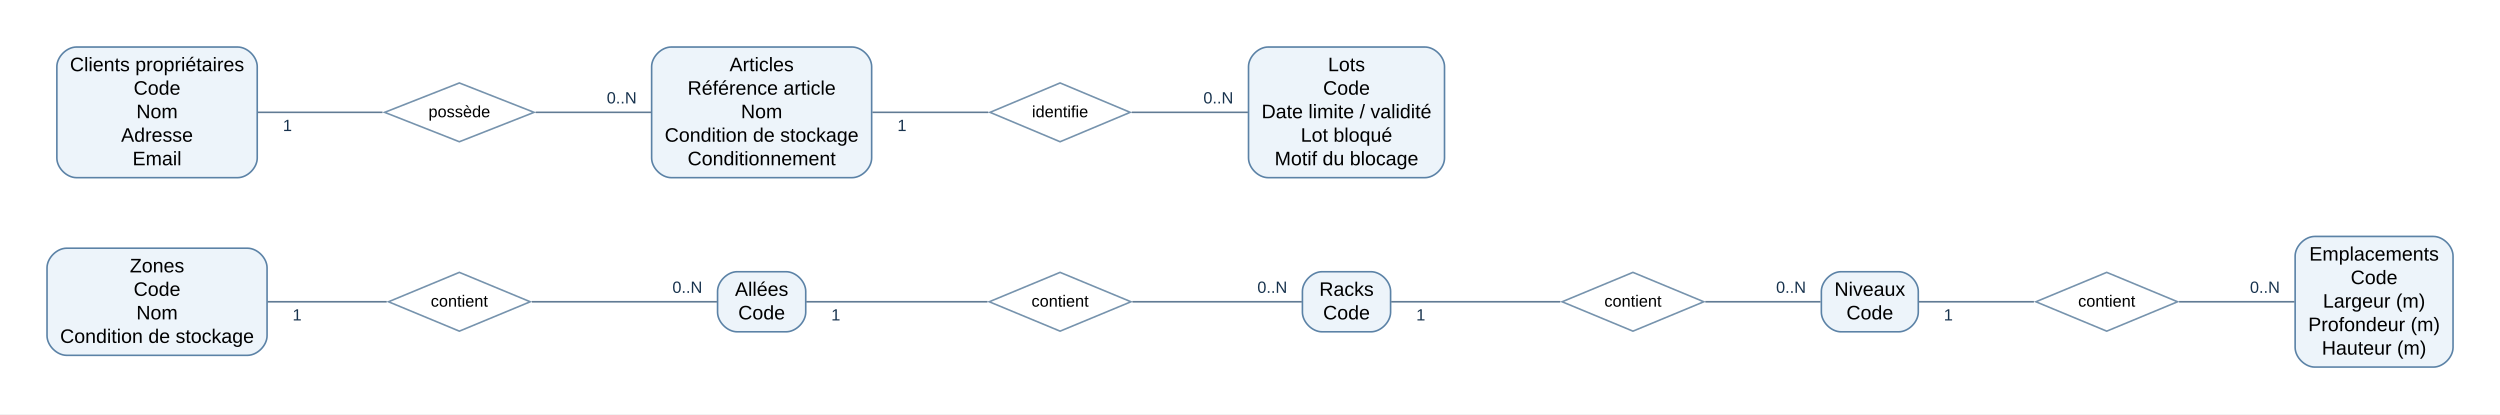
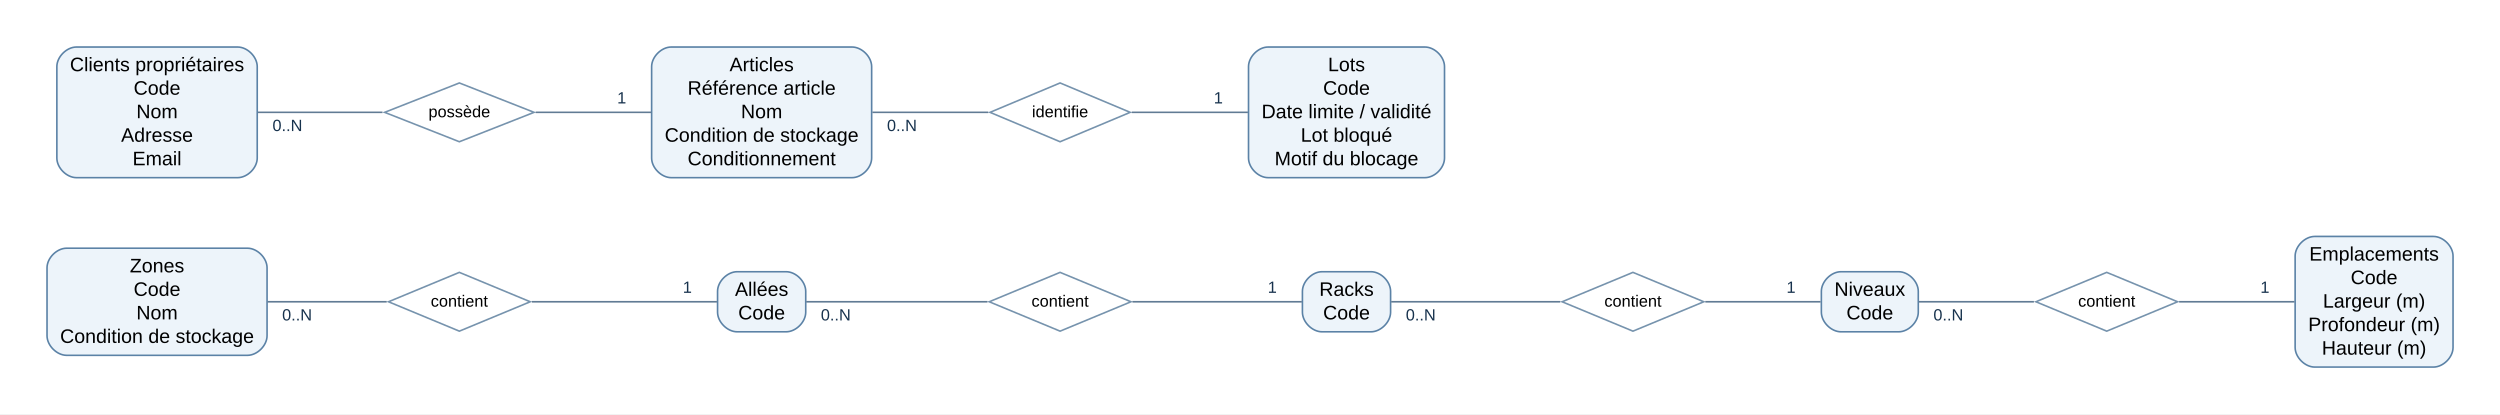
<svg xmlns="http://www.w3.org/2000/svg" width="1531pt" height="254pt" viewBox="0.00 0.00 1531.00 254.00">
  <g id="graph0" class="graph" transform="scale(1 1) rotate(0) translate(28.8 224.8)">
    <polygon fill="white" stroke="none" points="-28.8,28.8 -28.8,-224.8 1502.24,-224.8 1502.24,28.8 -28.8,28.8" />
    <g id="node1" class="node">
      <path fill="#edf4fa" stroke="#5b82a6" d="M452.63,-58.4C452.63,-58.4 422.63,-58.4 422.63,-58.4 416.63,-58.4 410.63,-52.4 410.63,-46.4 410.63,-46.4 410.63,-33.6 410.63,-33.6 410.63,-27.6 416.63,-21.6 422.63,-21.6 422.63,-21.6 452.63,-21.6 452.63,-21.6 458.63,-21.6 464.63,-27.6 464.63,-33.6 464.63,-33.6 464.63,-46.4 464.63,-46.4 464.63,-52.4 458.63,-58.4 452.63,-58.4" />
      <text xml:space="preserve" text-anchor="middle" x="437.63" y="-43.6" font-family="Arial" font-size="12.00">Allées</text>
      <text xml:space="preserve" text-anchor="middle" x="437.63" y="-29.2" font-family="Arial" font-size="12.00">Code</text>
    </g>
    <g id="node12" class="node">
      <polygon fill="none" stroke="#7693ad" points="620.39,-58 577,-40 620.39,-22 663.79,-40 620.39,-58" />
      <text xml:space="preserve" text-anchor="middle" x="620.39" y="-37" font-family="Arial" font-size="10.00">contient</text>
    </g>
    <g id="edge7" class="edge">
      <path fill="none" stroke="#617b94" d="M464.91,-40C494,-40 541.32,-40 575.94,-40" />
-       <text xml:space="preserve" text-anchor="middle" x="483.04" y="-28.55" font-family="Arial" font-size="10.00" fill="#17324d">1</text>
+       <text xml:space="preserve" text-anchor="middle" x="483.04" y="-28.55" font-family="Arial" font-size="10.00" fill="#17324d">0..N</text>
    </g>
    <g id="node2" class="node">
      <path fill="#edf4fa" stroke="#5b82a6" d="M493,-196C493,-196 382.26,-196 382.26,-196 376.26,-196 370.26,-190 370.26,-184 370.26,-184 370.26,-128 370.26,-128 370.26,-122 376.26,-116 382.26,-116 382.26,-116 493,-116 493,-116 499,-116 505,-122 505,-128 505,-128 505,-184 505,-184 505,-190 499,-196 493,-196" />
      <text xml:space="preserve" text-anchor="middle" x="437.63" y="-181.2" font-family="Arial" font-size="12.00">Articles</text>
      <text xml:space="preserve" text-anchor="middle" x="437.63" y="-166.8" font-family="Arial" font-size="12.00">Référence article</text>
      <text xml:space="preserve" text-anchor="middle" x="437.63" y="-152.4" font-family="Arial" font-size="12.00">Nom</text>
      <text xml:space="preserve" text-anchor="middle" x="437.63" y="-138" font-family="Arial" font-size="12.00">Condition de stockage</text>
      <text xml:space="preserve" text-anchor="middle" x="437.63" y="-123.6" font-family="Arial" font-size="12.00">Conditionnement</text>
    </g>
    <g id="node10" class="node">
      <polygon fill="none" stroke="#7693ad" points="620.39,-174 577.48,-156 620.39,-138 663.31,-156 620.39,-174" />
      <text xml:space="preserve" text-anchor="middle" x="620.39" y="-153" font-family="Arial" font-size="10.00">identifie</text>
    </g>
    <g id="edge3" class="edge">
      <path fill="none" stroke="#617b94" d="M505.43,-156C529.16,-156 555.23,-156 576.44,-156" />
-       <text xml:space="preserve" text-anchor="middle" x="523.55" y="-144.55" font-family="Arial" font-size="10.00" fill="#17324d">1</text>
+       <text xml:space="preserve" text-anchor="middle" x="523.55" y="-144.55" font-family="Arial" font-size="10.00" fill="#17324d">0..N</text>
    </g>
    <g id="node3" class="node">
      <path fill="#edf4fa" stroke="#5b82a6" d="M1461.44,-80C1461.44,-80 1388.74,-80 1388.74,-80 1382.74,-80 1376.74,-74 1376.74,-68 1376.74,-68 1376.74,-12 1376.74,-12 1376.74,-6 1382.74,0 1388.74,0 1388.74,0 1461.44,0 1461.44,0 1467.44,0 1473.44,-6 1473.44,-12 1473.44,-12 1473.44,-68 1473.44,-68 1473.44,-74 1467.44,-80 1461.44,-80" />
      <text xml:space="preserve" text-anchor="middle" x="1425.09" y="-65.2" font-family="Arial" font-size="12.00">Emplacements</text>
      <text xml:space="preserve" text-anchor="middle" x="1425.09" y="-50.8" font-family="Arial" font-size="12.00">Code</text>
      <text xml:space="preserve" text-anchor="middle" x="1425.09" y="-36.4" font-family="Arial" font-size="12.00">Largeur (m)</text>
      <text xml:space="preserve" text-anchor="middle" x="1425.09" y="-22" font-family="Arial" font-size="12.00">Profondeur (m)</text>
      <text xml:space="preserve" text-anchor="middle" x="1425.09" y="-7.6" font-family="Arial" font-size="12.00">Hauteur (m)</text>
    </g>
    <g id="node4" class="node">
      <path fill="#edf4fa" stroke="#5b82a6" d="M843.82,-196C843.82,-196 747.79,-196 747.79,-196 741.79,-196 735.79,-190 735.79,-184 735.79,-184 735.79,-128 735.79,-128 735.79,-122 741.79,-116 747.79,-116 747.79,-116 843.82,-116 843.82,-116 849.82,-116 855.82,-122 855.82,-128 855.82,-128 855.82,-184 855.82,-184 855.82,-190 849.82,-196 843.82,-196" />
      <text xml:space="preserve" text-anchor="middle" x="795.8" y="-181.2" font-family="Arial" font-size="12.00">Lots</text>
      <text xml:space="preserve" text-anchor="middle" x="795.8" y="-166.8" font-family="Arial" font-size="12.00">Code</text>
      <text xml:space="preserve" text-anchor="middle" x="795.8" y="-152.4" font-family="Arial" font-size="12.00">Date limite / validité</text>
      <text xml:space="preserve" text-anchor="middle" x="795.8" y="-138" font-family="Arial" font-size="12.00">Lot bloqué</text>
      <text xml:space="preserve" text-anchor="middle" x="795.8" y="-123.6" font-family="Arial" font-size="12.00">Motif du blocage</text>
    </g>
    <g id="node5" class="node">
      <path fill="#edf4fa" stroke="#5b82a6" d="M116.73,-196C116.73,-196 18.02,-196 18.02,-196 12.02,-196 6.02,-190 6.02,-184 6.02,-184 6.02,-128 6.02,-128 6.02,-122 12.02,-116 18.02,-116 18.02,-116 116.73,-116 116.73,-116 122.73,-116 128.73,-122 128.73,-128 128.73,-128 128.73,-184 128.73,-184 128.73,-190 122.73,-196 116.73,-196" />
      <text xml:space="preserve" text-anchor="middle" x="67.37" y="-181.2" font-family="Arial" font-size="12.00">Clients propriétaires</text>
      <text xml:space="preserve" text-anchor="middle" x="67.37" y="-166.8" font-family="Arial" font-size="12.00">Code</text>
      <text xml:space="preserve" text-anchor="middle" x="67.37" y="-152.4" font-family="Arial" font-size="12.00">Nom</text>
      <text xml:space="preserve" text-anchor="middle" x="67.37" y="-138" font-family="Arial" font-size="12.00">Adresse</text>
      <text xml:space="preserve" text-anchor="middle" x="67.37" y="-123.6" font-family="Arial" font-size="12.00">Email</text>
    </g>
    <g id="node9" class="node">
      <polygon fill="none" stroke="#7693ad" points="252.5,-174 206.75,-156 252.5,-138 298.26,-156 252.5,-174" />
      <text xml:space="preserve" text-anchor="middle" x="252.5" y="-153" font-family="Arial" font-size="10.00">possède</text>
    </g>
    <g id="edge1" class="edge">
      <path fill="none" stroke="#617b94" d="M129.1,-156C153.98,-156 182.31,-156 205.44,-156" />
-       <text xml:space="preserve" text-anchor="middle" x="147.22" y="-144.55" font-family="Arial" font-size="10.00" fill="#17324d">1</text>
+       <text xml:space="preserve" text-anchor="middle" x="147.22" y="-144.55" font-family="Arial" font-size="10.00" fill="#17324d">0..N</text>
    </g>
    <g id="node6" class="node">
      <path fill="#edf4fa" stroke="#5b82a6" d="M810.8,-58.4C810.8,-58.4 780.8,-58.4 780.8,-58.4 774.8,-58.4 768.8,-52.4 768.8,-46.4 768.8,-46.4 768.8,-33.6 768.8,-33.6 768.8,-27.6 774.8,-21.6 780.8,-21.6 780.8,-21.6 810.8,-21.6 810.8,-21.6 816.8,-21.6 822.8,-27.6 822.8,-33.6 822.8,-33.6 822.8,-46.4 822.8,-46.4 822.8,-52.4 816.8,-58.4 810.8,-58.4" />
      <text xml:space="preserve" text-anchor="middle" x="795.8" y="-43.6" font-family="Arial" font-size="12.00">Racks</text>
      <text xml:space="preserve" text-anchor="middle" x="795.8" y="-29.2" font-family="Arial" font-size="12.00">Code</text>
    </g>
    <g id="node13" class="node">
      <polygon fill="none" stroke="#7693ad" points="971.21,-58 927.82,-40 971.21,-22 1014.6,-40 971.21,-58" />
      <text xml:space="preserve" text-anchor="middle" x="971.21" y="-37" font-family="Arial" font-size="10.00">contient</text>
    </g>
    <g id="edge9" class="edge">
      <path fill="none" stroke="#617b94" d="M823.14,-40C850.62,-40 894.15,-40 926.74,-40" />
-       <text xml:space="preserve" text-anchor="middle" x="841.27" y="-28.55" font-family="Arial" font-size="10.00" fill="#17324d">1</text>
+       <text xml:space="preserve" text-anchor="middle" x="841.27" y="-28.55" font-family="Arial" font-size="10.00" fill="#17324d">0..N</text>
    </g>
    <g id="node7" class="node">
      <path fill="#edf4fa" stroke="#5b82a6" d="M1133.96,-58.4C1133.96,-58.4 1098.6,-58.4 1098.6,-58.4 1092.6,-58.4 1086.6,-52.4 1086.6,-46.4 1086.6,-46.4 1086.6,-33.6 1086.6,-33.6 1086.6,-27.6 1092.6,-21.6 1098.6,-21.6 1098.6,-21.6 1133.96,-21.6 1133.96,-21.6 1139.96,-21.6 1145.96,-27.6 1145.96,-33.6 1145.96,-33.6 1145.96,-46.4 1145.96,-46.4 1145.96,-52.4 1139.96,-58.4 1133.96,-58.4" />
      <text xml:space="preserve" text-anchor="middle" x="1116.28" y="-43.6" font-family="Arial" font-size="12.00">Niveaux</text>
      <text xml:space="preserve" text-anchor="middle" x="1116.28" y="-29.2" font-family="Arial" font-size="12.00">Code</text>
    </g>
    <g id="node14" class="node">
      <polygon fill="none" stroke="#7693ad" points="1261.35,-58 1217.96,-40 1261.35,-22 1304.74,-40 1261.35,-58" />
      <text xml:space="preserve" text-anchor="middle" x="1261.35" y="-37" font-family="Arial" font-size="10.00">contient</text>
    </g>
    <g id="edge11" class="edge">
      <path fill="none" stroke="#617b94" d="M1146.23,-40C1166.48,-40 1193.89,-40 1216.77,-40" />
-       <text xml:space="preserve" text-anchor="middle" x="1164.36" y="-28.55" font-family="Arial" font-size="10.00" fill="#17324d">1</text>
+       <text xml:space="preserve" text-anchor="middle" x="1164.36" y="-28.55" font-family="Arial" font-size="10.00" fill="#17324d">0..N</text>
    </g>
    <g id="node8" class="node">
      <path fill="#edf4fa" stroke="#5b82a6" d="M122.75,-72.8C122.75,-72.8 12,-72.8 12,-72.8 6,-72.8 0,-66.8 0,-60.8 0,-60.8 0,-19.2 0,-19.2 0,-13.2 6,-7.2 12,-7.2 12,-7.2 122.75,-7.2 122.75,-7.2 128.75,-7.2 134.75,-13.2 134.75,-19.2 134.75,-19.2 134.75,-60.8 134.75,-60.8 134.75,-66.8 128.75,-72.8 122.75,-72.8" />
      <text xml:space="preserve" text-anchor="middle" x="67.37" y="-58" font-family="Arial" font-size="12.00">Zones</text>
      <text xml:space="preserve" text-anchor="middle" x="67.37" y="-43.6" font-family="Arial" font-size="12.00">Code</text>
      <text xml:space="preserve" text-anchor="middle" x="67.37" y="-29.2" font-family="Arial" font-size="12.00">Nom</text>
      <text xml:space="preserve" text-anchor="middle" x="67.37" y="-14.8" font-family="Arial" font-size="12.00">Condition de stockage</text>
    </g>
    <g id="node11" class="node">
      <polygon fill="none" stroke="#7693ad" points="252.5,-58 209.11,-40 252.5,-22 295.89,-40 252.5,-58" />
      <text xml:space="preserve" text-anchor="middle" x="252.5" y="-37" font-family="Arial" font-size="10.00">contient</text>
    </g>
    <g id="edge5" class="edge">
      <path fill="none" stroke="#617b94" d="M135,-40C159.34,-40 186.23,-40 208.03,-40" />
-       <text xml:space="preserve" text-anchor="middle" x="153.13" y="-28.55" font-family="Arial" font-size="10.00" fill="#17324d">1</text>
+       <text xml:space="preserve" text-anchor="middle" x="153.13" y="-28.55" font-family="Arial" font-size="10.00" fill="#17324d">0..N</text>
    </g>
    <g id="edge2" class="edge">
      <path fill="none" stroke="#617b94" d="M299.24,-156C320.64,-156 346.54,-156 370.06,-156" />
-       <text xml:space="preserve" text-anchor="middle" x="351.93" y="-161.45" font-family="Arial" font-size="10.00" fill="#17324d">0..N</text>
+       <text xml:space="preserve" text-anchor="middle" x="351.93" y="-161.45" font-family="Arial" font-size="10.00" fill="#17324d">1</text>
    </g>
    <g id="edge4" class="edge">
      <path fill="none" stroke="#617b94" d="M664.26,-156C685.72,-156 712.05,-156 735.42,-156" />
-       <text xml:space="preserve" text-anchor="middle" x="717.3" y="-161.45" font-family="Arial" font-size="10.00" fill="#17324d">0..N</text>
+       <text xml:space="preserve" text-anchor="middle" x="717.3" y="-161.45" font-family="Arial" font-size="10.00" fill="#17324d">1</text>
    </g>
    <g id="edge6" class="edge">
      <path fill="none" stroke="#617b94" d="M296.9,-40C332.12,-40 380.63,-40 410.25,-40" />
-       <text xml:space="preserve" text-anchor="middle" x="392.12" y="-45.45" font-family="Arial" font-size="10.00" fill="#17324d">0..N</text>
+       <text xml:space="preserve" text-anchor="middle" x="392.12" y="-45.45" font-family="Arial" font-size="10.00" fill="#17324d">1</text>
    </g>
    <g id="edge8" class="edge">
      <path fill="none" stroke="#617b94" d="M664.71,-40C697.31,-40 740.94,-40 768.46,-40" />
-       <text xml:space="preserve" text-anchor="middle" x="750.34" y="-45.45" font-family="Arial" font-size="10.00" fill="#17324d">0..N</text>
+       <text xml:space="preserve" text-anchor="middle" x="750.34" y="-45.45" font-family="Arial" font-size="10.00" fill="#17324d">1</text>
    </g>
    <g id="edge10" class="edge">
      <path fill="none" stroke="#617b94" d="M1015.53,-40C1038.39,-40 1065.83,-40 1086.14,-40" />
-       <text xml:space="preserve" text-anchor="middle" x="1068.02" y="-45.45" font-family="Arial" font-size="10.00" fill="#17324d">0..N</text>
+       <text xml:space="preserve" text-anchor="middle" x="1068.02" y="-45.45" font-family="Arial" font-size="10.00" fill="#17324d">1</text>
    </g>
    <g id="edge12" class="edge">
      <path fill="none" stroke="#617b94" d="M1305.69,-40C1327.5,-40 1353.97,-40 1376.36,-40" />
-       <text xml:space="preserve" text-anchor="middle" x="1358.23" y="-45.45" font-family="Arial" font-size="10.00" fill="#17324d">0..N</text>
+       <text xml:space="preserve" text-anchor="middle" x="1358.23" y="-45.45" font-family="Arial" font-size="10.00" fill="#17324d">1</text>
    </g>
  </g>
</svg>
